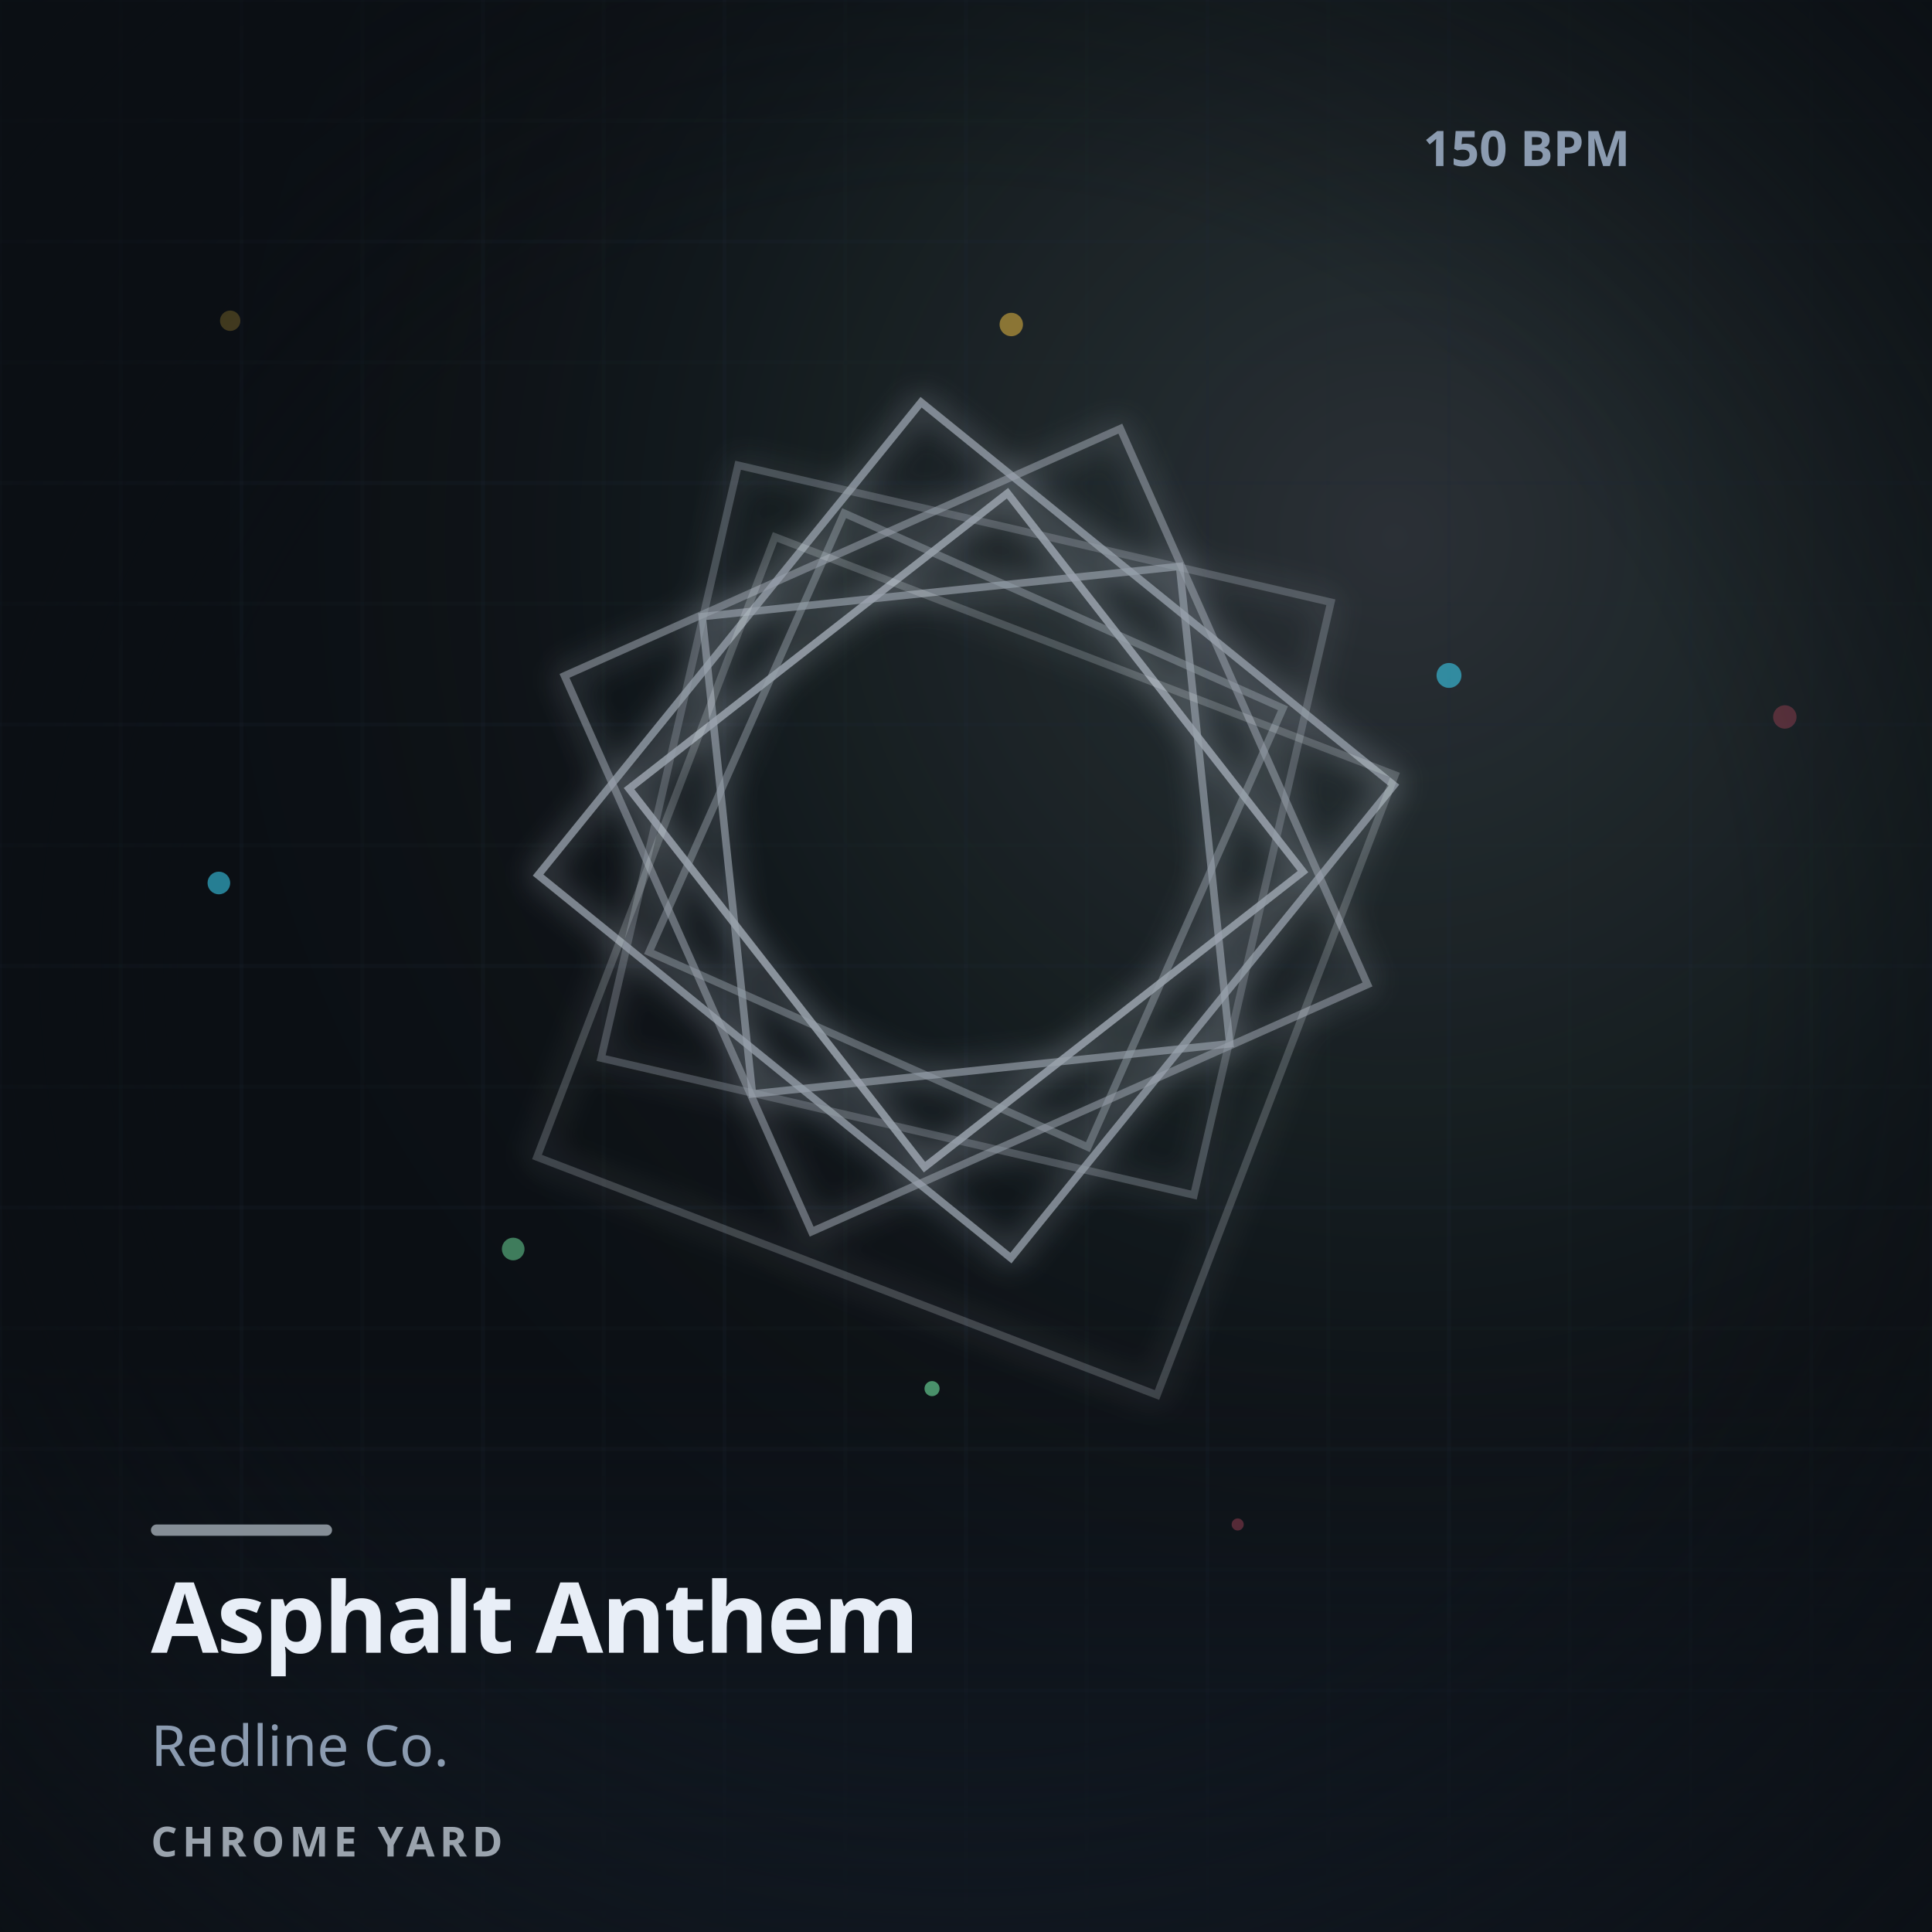
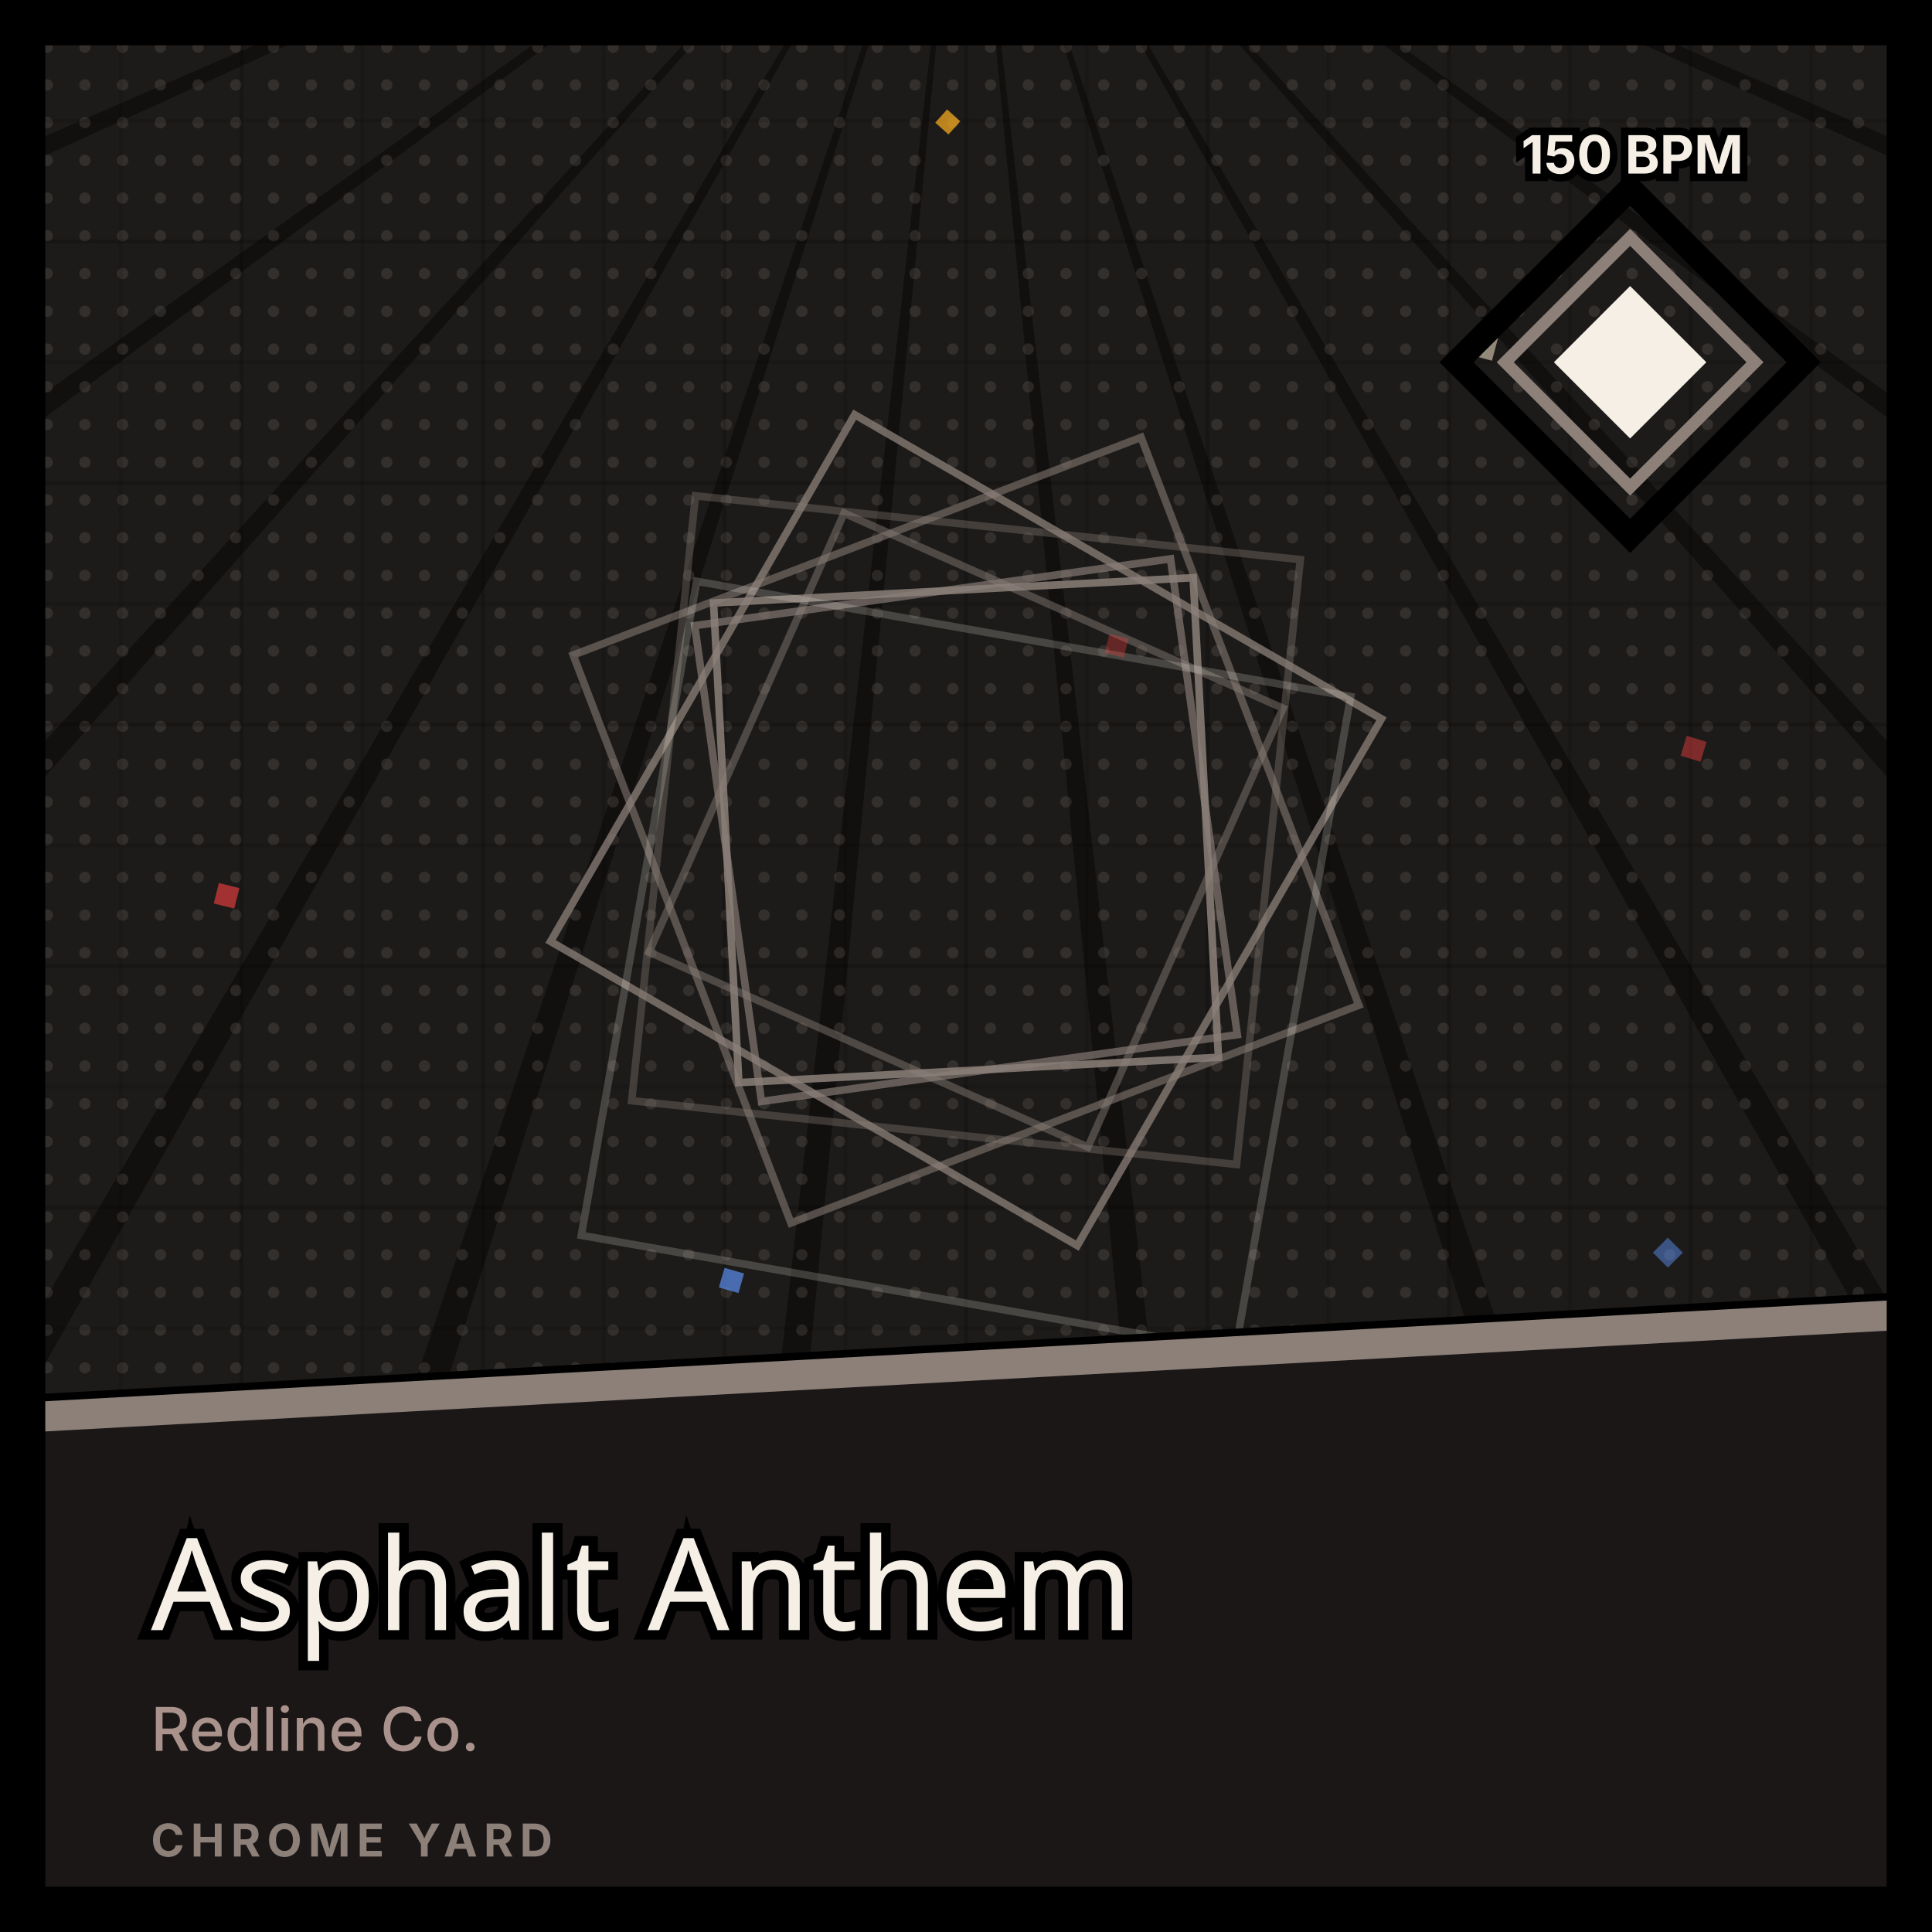
<svg xmlns="http://www.w3.org/2000/svg" width="512" height="512" viewBox="0 0 512 512">
  <defs>
-     <radialGradient id="bgGlow" cx="72%" cy="28%" r="65%">
-       <stop offset="0%" stop-color="#9AA3AD" stop-opacity="0.22" />
-       <stop offset="55%" stop-color="#8fc3ae" stop-opacity="0.06" />
-       <stop offset="100%" stop-color="#0B0F14" stop-opacity="0" />
-     </radialGradient>
-     <radialGradient id="vignette" cx="50%" cy="50%" r="72%">
-       <stop offset="55%" stop-color="#0B0F14" stop-opacity="0" />
-       <stop offset="100%" stop-color="#0B0F14" stop-opacity="0.92" />
-     </radialGradient>
-     <linearGradient id="titleFade" x1="0" y1="0" x2="0" y2="1">
-       <stop offset="0%" stop-color="#121A24" stop-opacity="0" />
-       <stop offset="100%" stop-color="#121A24" stop-opacity="0.94" />
-     </linearGradient>
-     <filter id="softGlow" x="-40%" y="-40%" width="180%" height="180%">
-       <feGaussianBlur stdDeviation="4" result="b" />
-       <feMerge>
-         <feMergeNode in="b" />
-         <feMergeNode in="SourceGraphic" />
-       </feMerge>
-     </filter>
+     <pattern id="halftone" width="10" height="10" patternUnits="userSpaceOnUse">
+       <circle cx="2.5" cy="2.5" r="1.5" fill="#8C8079" opacity="0.20" />
+     </pattern>
  </defs>
-   <rect width="512" height="512" fill="#0B0F14" />
-   <rect width="512" height="512" fill="url(#bgGlow)" />
+   <rect width="512" height="512" fill="#12100F" />
+   <rect width="512" height="512" fill="url(#halftone)" />
+   <g>
+     <polygon points="256.0,-70.0 1016.0,-63.4 1000.7,81.5" fill="#8C8079" opacity="0.09" />
+     <polygon points="256.0,-70.0 998.0,94.5 953.0,233.0" fill="#8C8079" opacity="0.09" />
+     <polygon points="256.0,-70.0 947.6,245.2 874.7,371.3" fill="#8C8079" opacity="0.09" />
+     <polygon points="256.0,-70.0 866.9,382.1 769.4,490.3" fill="#8C8079" opacity="0.09" />
+     <polygon points="256.0,-70.0 759.6,499.2 641.7,584.8" fill="#8C8079" opacity="0.09" />
+     <polygon points="256.0,-70.0 630.2,591.5 497.2,650.7" fill="#8C8079" opacity="0.09" />
+     <polygon points="256.0,-70.0 484.5,654.8 342.0,685.1" fill="#8C8079" opacity="0.09" />
+     <polygon points="256.0,-70.0 328.8,686.5 183.2,686.5" fill="#8C8079" opacity="0.09" />
+     <polygon points="256.0,-70.0 170.0,685.1 27.5,654.8" fill="#8C8079" opacity="0.09" />
+     <polygon points="256.0,-70.0 14.8,650.7 -118.2,591.5" fill="#8C8079" opacity="0.09" />
+     <polygon points="256.0,-70.0 -129.7,584.8 -247.6,499.2" fill="#8C8079" opacity="0.09" />
+     <polygon points="256.0,-70.0 -257.4,490.3 -354.9,382.1" fill="#8C8079" opacity="0.09" />
+     <polygon points="256.0,-70.0 -362.7,371.3 -435.6,245.2" fill="#8C8079" opacity="0.09" />
+     <polygon points="256.0,-70.0 -441.0,233.0 -486.0,94.5" fill="#8C8079" opacity="0.09" />
+     <polygon points="256.0,-70.0 -488.7,81.5 -504.0,-63.4" fill="#8C8079" opacity="0.09" />
+   </g>
  <g opacity="0.9">
-     <line x1="0" y1="0" x2="0" y2="512" stroke="#1E2A3A" stroke-opacity="0.20" stroke-width="1" />
-     <line x1="32" y1="0" x2="32" y2="512" stroke="#1E2A3A" stroke-opacity="0.12" stroke-width="1" />
-     <line x1="64" y1="0" x2="64" y2="512" stroke="#1E2A3A" stroke-opacity="0.20" stroke-width="1" />
-     <line x1="96" y1="0" x2="96" y2="512" stroke="#1E2A3A" stroke-opacity="0.12" stroke-width="1" />
-     <line x1="128" y1="0" x2="128" y2="512" stroke="#1E2A3A" stroke-opacity="0.20" stroke-width="1" />
-     <line x1="160" y1="0" x2="160" y2="512" stroke="#1E2A3A" stroke-opacity="0.12" stroke-width="1" />
-     <line x1="192" y1="0" x2="192" y2="512" stroke="#1E2A3A" stroke-opacity="0.20" stroke-width="1" />
-     <line x1="224" y1="0" x2="224" y2="512" stroke="#1E2A3A" stroke-opacity="0.12" stroke-width="1" />
-     <line x1="256" y1="0" x2="256" y2="512" stroke="#1E2A3A" stroke-opacity="0.20" stroke-width="1" />
-     <line x1="288" y1="0" x2="288" y2="512" stroke="#1E2A3A" stroke-opacity="0.12" stroke-width="1" />
-     <line x1="320" y1="0" x2="320" y2="512" stroke="#1E2A3A" stroke-opacity="0.20" stroke-width="1" />
-     <line x1="352" y1="0" x2="352" y2="512" stroke="#1E2A3A" stroke-opacity="0.12" stroke-width="1" />
-     <line x1="384" y1="0" x2="384" y2="512" stroke="#1E2A3A" stroke-opacity="0.20" stroke-width="1" />
-     <line x1="416" y1="0" x2="416" y2="512" stroke="#1E2A3A" stroke-opacity="0.12" stroke-width="1" />
-     <line x1="448" y1="0" x2="448" y2="512" stroke="#1E2A3A" stroke-opacity="0.20" stroke-width="1" />
-     <line x1="480" y1="0" x2="480" y2="512" stroke="#1E2A3A" stroke-opacity="0.12" stroke-width="1" />
-     <line x1="512" y1="0" x2="512" y2="512" stroke="#1E2A3A" stroke-opacity="0.20" stroke-width="1" />
-     <line x1="0" y1="0" x2="512" y2="0" stroke="#1E2A3A" stroke-opacity="0.20" stroke-width="1" />
-     <line x1="0" y1="32" x2="512" y2="32" stroke="#1E2A3A" stroke-opacity="0.12" stroke-width="1" />
-     <line x1="0" y1="64" x2="512" y2="64" stroke="#1E2A3A" stroke-opacity="0.20" stroke-width="1" />
-     <line x1="0" y1="96" x2="512" y2="96" stroke="#1E2A3A" stroke-opacity="0.12" stroke-width="1" />
-     <line x1="0" y1="128" x2="512" y2="128" stroke="#1E2A3A" stroke-opacity="0.20" stroke-width="1" />
-     <line x1="0" y1="160" x2="512" y2="160" stroke="#1E2A3A" stroke-opacity="0.12" stroke-width="1" />
-     <line x1="0" y1="192" x2="512" y2="192" stroke="#1E2A3A" stroke-opacity="0.20" stroke-width="1" />
-     <line x1="0" y1="224" x2="512" y2="224" stroke="#1E2A3A" stroke-opacity="0.12" stroke-width="1" />
-     <line x1="0" y1="256" x2="512" y2="256" stroke="#1E2A3A" stroke-opacity="0.20" stroke-width="1" />
-     <line x1="0" y1="288" x2="512" y2="288" stroke="#1E2A3A" stroke-opacity="0.12" stroke-width="1" />
-     <line x1="0" y1="320" x2="512" y2="320" stroke="#1E2A3A" stroke-opacity="0.20" stroke-width="1" />
-     <line x1="0" y1="352" x2="512" y2="352" stroke="#1E2A3A" stroke-opacity="0.12" stroke-width="1" />
-     <line x1="0" y1="384" x2="512" y2="384" stroke="#1E2A3A" stroke-opacity="0.20" stroke-width="1" />
-     <line x1="0" y1="416" x2="512" y2="416" stroke="#1E2A3A" stroke-opacity="0.12" stroke-width="1" />
-     <line x1="0" y1="448" x2="512" y2="448" stroke="#1E2A3A" stroke-opacity="0.20" stroke-width="1" />
-     <line x1="0" y1="480" x2="512" y2="480" stroke="#1E2A3A" stroke-opacity="0.12" stroke-width="1" />
-     <line x1="0" y1="512" x2="512" y2="512" stroke="#1E2A3A" stroke-opacity="0.20" stroke-width="1" />
-   </g>
-   <g filter="url(#softGlow)">
-     <polygon points="267.0,130.7 345.3,231.0 245.0,309.3 166.7,209.0" fill="none" stroke="#9AA3AD" stroke-width="2" opacity="0.85" />
-     <polygon points="369.4,208.1 267.9,333.4 142.6,231.9 244.1,106.6" fill="none" stroke="#9AA3AD" stroke-width="2" opacity="0.75" />
-     <polygon points="325.9,276.6 199.4,289.9 186.1,163.4 312.6,150.1" fill="none" stroke="#9AA3AD" stroke-width="2" opacity="0.65" />
-     <polygon points="215.1,326.4 149.6,179.1 296.9,113.6 362.4,260.9" fill="none" stroke="#9AA3AD" stroke-width="2" opacity="0.55" />
-     <polygon points="172.0,252.3 223.7,136.0 340.0,187.7 288.3,304.0" fill="none" stroke="#9AA3AD" stroke-width="2" opacity="0.45" />
-     <polygon points="195.6,123.3 352.7,159.6 316.4,316.7 159.3,280.4" fill="none" stroke="#9AA3AD" stroke-width="2" opacity="0.35" />
-     <rect x="168" y="168" width="176" height="176" fill="none" stroke="#E8EEF7" stroke-width="2" opacity="0.2" transform="rotate(21 256 256)" />
+     <line x1="0" y1="0" x2="0" y2="512" stroke="#000000" stroke-opacity="0.20" stroke-width="1" />
+     <line x1="32" y1="0" x2="32" y2="512" stroke="#000000" stroke-opacity="0.12" stroke-width="1" />
+     <line x1="64" y1="0" x2="64" y2="512" stroke="#000000" stroke-opacity="0.20" stroke-width="1" />
+     <line x1="96" y1="0" x2="96" y2="512" stroke="#000000" stroke-opacity="0.12" stroke-width="1" />
+     <line x1="128" y1="0" x2="128" y2="512" stroke="#000000" stroke-opacity="0.20" stroke-width="1" />
+     <line x1="160" y1="0" x2="160" y2="512" stroke="#000000" stroke-opacity="0.12" stroke-width="1" />
+     <line x1="192" y1="0" x2="192" y2="512" stroke="#000000" stroke-opacity="0.20" stroke-width="1" />
+     <line x1="224" y1="0" x2="224" y2="512" stroke="#000000" stroke-opacity="0.12" stroke-width="1" />
+     <line x1="256" y1="0" x2="256" y2="512" stroke="#000000" stroke-opacity="0.20" stroke-width="1" />
+     <line x1="288" y1="0" x2="288" y2="512" stroke="#000000" stroke-opacity="0.12" stroke-width="1" />
+     <line x1="320" y1="0" x2="320" y2="512" stroke="#000000" stroke-opacity="0.20" stroke-width="1" />
+     <line x1="352" y1="0" x2="352" y2="512" stroke="#000000" stroke-opacity="0.12" stroke-width="1" />
+     <line x1="384" y1="0" x2="384" y2="512" stroke="#000000" stroke-opacity="0.20" stroke-width="1" />
+     <line x1="416" y1="0" x2="416" y2="512" stroke="#000000" stroke-opacity="0.12" stroke-width="1" />
+     <line x1="448" y1="0" x2="448" y2="512" stroke="#000000" stroke-opacity="0.20" stroke-width="1" />
+     <line x1="480" y1="0" x2="480" y2="512" stroke="#000000" stroke-opacity="0.12" stroke-width="1" />
+     <line x1="512" y1="0" x2="512" y2="512" stroke="#000000" stroke-opacity="0.20" stroke-width="1" />
+     <line x1="0" y1="0" x2="512" y2="0" stroke="#000000" stroke-opacity="0.20" stroke-width="1" />
+     <line x1="0" y1="32" x2="512" y2="32" stroke="#000000" stroke-opacity="0.12" stroke-width="1" />
+     <line x1="0" y1="64" x2="512" y2="64" stroke="#000000" stroke-opacity="0.20" stroke-width="1" />
+     <line x1="0" y1="96" x2="512" y2="96" stroke="#000000" stroke-opacity="0.12" stroke-width="1" />
+     <line x1="0" y1="128" x2="512" y2="128" stroke="#000000" stroke-opacity="0.20" stroke-width="1" />
+     <line x1="0" y1="160" x2="512" y2="160" stroke="#000000" stroke-opacity="0.12" stroke-width="1" />
+     <line x1="0" y1="192" x2="512" y2="192" stroke="#000000" stroke-opacity="0.20" stroke-width="1" />
+     <line x1="0" y1="224" x2="512" y2="224" stroke="#000000" stroke-opacity="0.12" stroke-width="1" />
+     <line x1="0" y1="256" x2="512" y2="256" stroke="#000000" stroke-opacity="0.20" stroke-width="1" />
+     <line x1="0" y1="288" x2="512" y2="288" stroke="#000000" stroke-opacity="0.12" stroke-width="1" />
+     <line x1="0" y1="320" x2="512" y2="320" stroke="#000000" stroke-opacity="0.20" stroke-width="1" />
+     <line x1="0" y1="352" x2="512" y2="352" stroke="#000000" stroke-opacity="0.12" stroke-width="1" />
+     <line x1="0" y1="384" x2="512" y2="384" stroke="#000000" stroke-opacity="0.20" stroke-width="1" />
+     <line x1="0" y1="416" x2="512" y2="416" stroke="#000000" stroke-opacity="0.12" stroke-width="1" />
+     <line x1="0" y1="448" x2="512" y2="448" stroke="#000000" stroke-opacity="0.20" stroke-width="1" />
+     <line x1="0" y1="480" x2="512" y2="480" stroke="#000000" stroke-opacity="0.12" stroke-width="1" />
+     <line x1="0" y1="512" x2="512" y2="512" stroke="#000000" stroke-opacity="0.20" stroke-width="1" />
  </g>
  <g>
-     <circle cx="384.0" cy="179.0" r="3.3" fill="#3DDCFF" opacity="0.54" />
-     <circle cx="247.0" cy="368.0" r="2.0" fill="#7CFFB2" opacity="0.56" />
-     <circle cx="268.0" cy="86.0" r="3.1" fill="#F5C542" opacity="0.51" />
-     <circle cx="328.0" cy="404.0" r="1.6" fill="#FF5C7A" opacity="0.40" />
-     <circle cx="58.0" cy="234.0" r="3.0" fill="#3DDCFF" opacity="0.54" />
-     <circle cx="136.0" cy="331.0" r="3.0" fill="#7CFFB2" opacity="0.45" />
-     <circle cx="61.0" cy="85.0" r="2.7" fill="#F5C542" opacity="0.33" />
-     <circle cx="473.0" cy="190.0" r="3.1" fill="#FF5C7A" opacity="0.30" />
+     <polygon points="316.2,153.1 322.9,280.2 195.8,286.9 189.1,159.8" fill="none" stroke="#8C8079" stroke-width="2" opacity="0.85" />
+     <polygon points="366.1,190.5 285.5,330.1 145.9,249.5 226.5,109.9" fill="none" stroke="#8C8079" stroke-width="2" opacity="0.75" />
+     <polygon points="327.9,274.2 201.8,291.9 184.1,165.8 310.2,148.1" fill="none" stroke="#8C8079" stroke-width="2" opacity="0.65" />
+     <polygon points="209.6,324.1 151.9,173.6 302.4,115.9 360.1,266.4" fill="none" stroke="#8C8079" stroke-width="2" opacity="0.55" />
+     <polygon points="172.0,252.3 223.7,136.0 340.0,187.7 288.3,304.0" fill="none" stroke="#8C8079" stroke-width="2" opacity="0.45" />
+     <polygon points="184.3,131.4 344.6,148.3 327.7,308.6 167.4,291.7" fill="none" stroke="#8C8079" stroke-width="2" opacity="0.35" />
+     <rect x="168" y="168" width="176" height="176" fill="none" stroke="#F5EFE6" stroke-width="2" opacity="0.2" transform="rotate(10 256 256)" />
  </g>
-   <rect x="0" y="360" width="512" height="152" fill="url(#titleFade)" />
-   <rect width="512" height="512" fill="url(#vignette)" />
-   <text x="40" y="438" fill="#E8EEF7" font-family="Sora, IBM Plex Sans, system-ui, sans-serif" font-size="26" font-weight="700" letter-spacing="-0.02em">Asphalt Anthem</text>
-   <text x="40" y="468" fill="#8B9BB0" font-family="IBM Plex Sans, system-ui, sans-serif" font-size="15" font-weight="500">Redline Co.</text>
-   <text x="40" y="492" fill="#9AA3AD" font-family="IBM Plex Sans, system-ui, sans-serif" font-size="11" font-weight="600" letter-spacing="0.12em">CHROME YARD</text>
-   <text x="432" y="44" text-anchor="end" fill="#8B9BB0" font-family="IBM Plex Sans, system-ui, sans-serif" font-size="13" font-weight="600">150 BPM</text>
-   <rect x="40" y="404" width="48" height="3" fill="#9AA3AD" opacity="0.85" rx="1.5" />
+   <g>
+     <rect x="447.0" y="195.0" width="5.5" height="5.5" fill="#E23D3D" opacity="0.49" transform="rotate(17 447.0 195.0)" />
+     <rect x="391.0" y="88.0" width="6.2" height="6.2" fill="#F2E4C9" opacity="0.55" transform="rotate(15 391.0 88.0)" />
+     <rect x="251.0" y="29.0" width="4.7" height="4.7" fill="#FFB020" opacity="0.70" transform="rotate(42 251.0 29.0)" />
+     <rect x="442.0" y="328.0" width="5.6" height="5.6" fill="#5B8DEF" opacity="0.50" transform="rotate(45 442.0 328.0)" />
+     <rect x="58.0" y="234.0" width="5.6" height="5.6" fill="#E23D3D" opacity="0.67" transform="rotate(14 58.0 234.0)" />
+     <rect x="331.0" y="410.0" width="4.6" height="4.6" fill="#F2E4C9" opacity="0.61" transform="rotate(7 331.0 410.0)" />
+     <rect x="342.0" y="403.0" width="3.7" height="3.7" fill="#FFB020" opacity="0.75" transform="rotate(7 342.0 403.0)" />
+     <rect x="192.0" y="336.0" width="5.4" height="5.4" fill="#5B8DEF" opacity="0.70" transform="rotate(16 192.0 336.0)" />
+     <rect x="294.0" y="168.0" width="5.2" height="5.2" fill="#E23D3D" opacity="0.36" transform="rotate(14 294.0 168.0)" />
+   </g>
+   <g>
+     <polygon points="432.0,50.0 478.0,96.0 432.0,142.0 386.0,96.0" fill="none" stroke="#000000" stroke-width="6.4" />
+     <polygon points="432.0,62.9 465.1,96.0 432.0,129.1 398.9,96.0" fill="none" stroke="#8C8079" stroke-width="3.2" />
+     <polygon points="432.0,75.8 452.2,96.0 432.0,116.2 411.8,96.0" fill="#F5EFE6" />
+   </g>
+   <polygon points="0,372 512,344 512,512 0,512" fill="#1C1717" stroke="#000000" stroke-width="4" />
+   <polygon points="0,372 512,344 512,352 0,380" fill="#8C8079" />
+   <text x="40" y="432" fill="#F5EFE6" font-family="Anton, Impact, Haettenschweiler, 'Arial Narrow', sans-serif" font-size="34" letter-spacing="0.01em" paint-order="stroke" stroke="#000000" stroke-width="5">Asphalt Anthem</text>
+   <text x="40" y="464" fill="#A8928B" font-family="IBM Plex Sans, system-ui, -apple-system, sans-serif" font-size="16" font-weight="500">Redline Co.</text>
+   <text x="40" y="492" fill="#8C8079" font-family="IBM Plex Sans, system-ui, -apple-system, sans-serif" font-size="12" font-weight="700" letter-spacing="0.14em">CHROME YARD</text>
+   <text x="462" y="46" text-anchor="end" fill="#F5EFE6" font-family="IBM Plex Sans, system-ui, -apple-system, sans-serif" font-size="14" font-weight="700" paint-order="stroke" stroke="#000000" stroke-width="4">150 BPM</text>
+   <rect x="6" y="6" width="500" height="500" fill="none" stroke="#000000" stroke-width="12" />
</svg>
